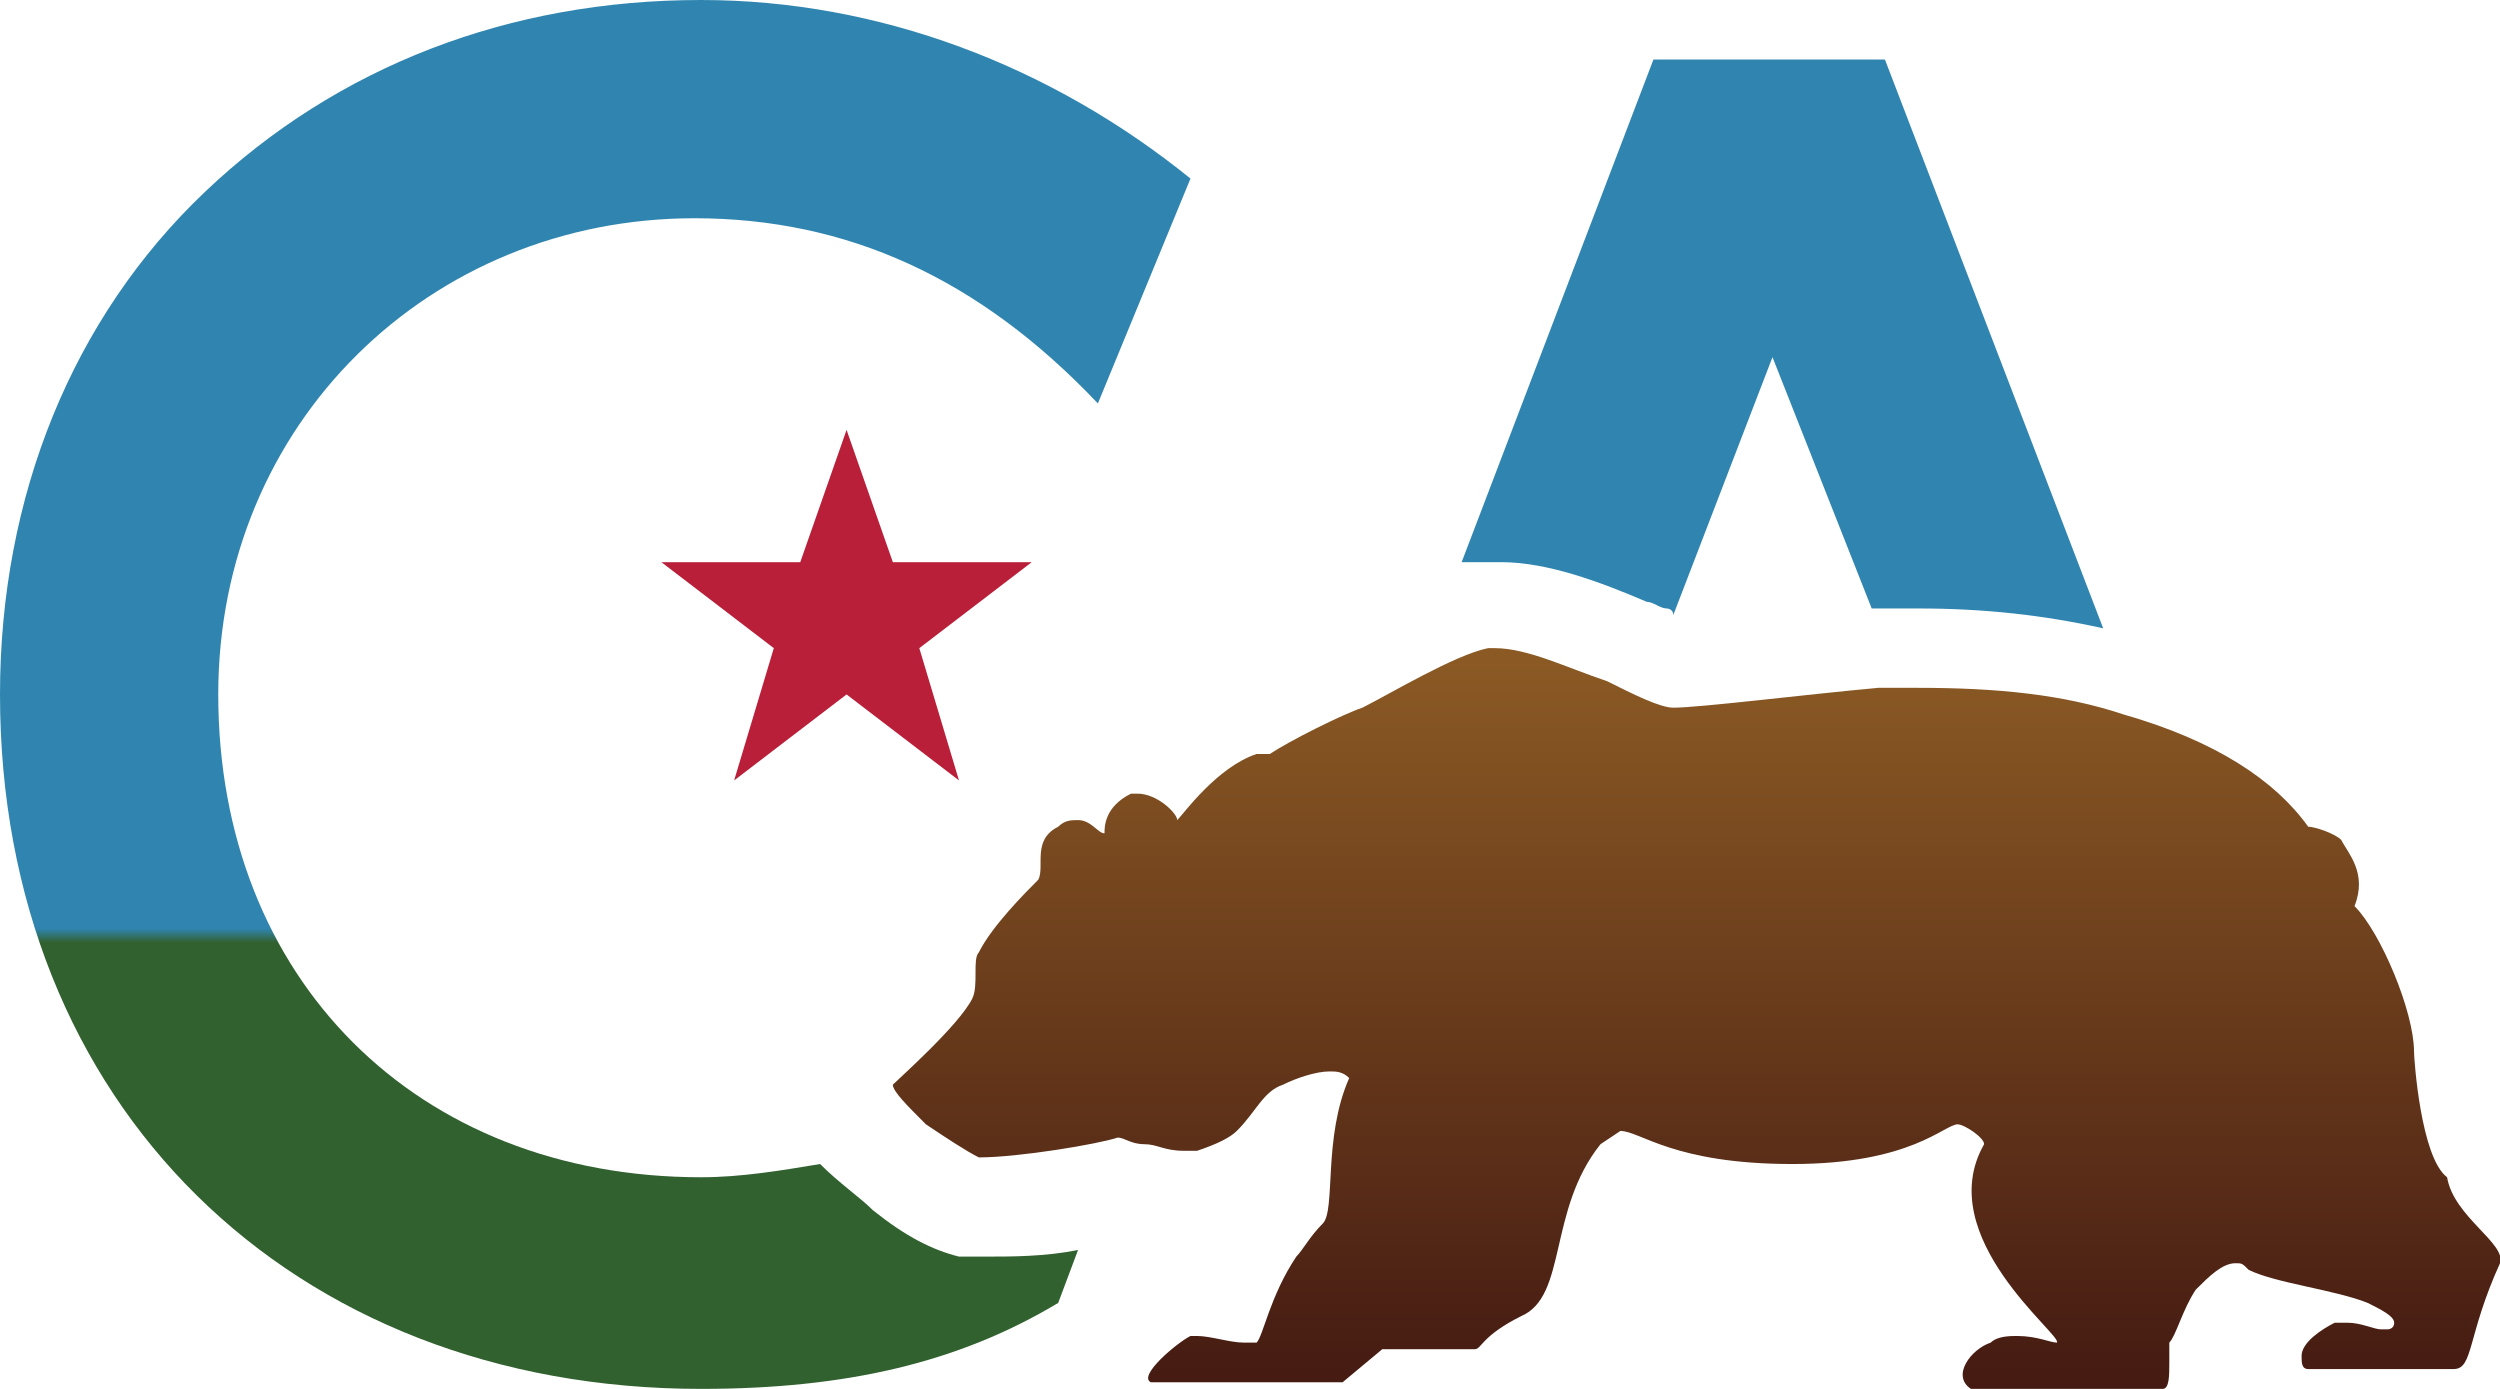
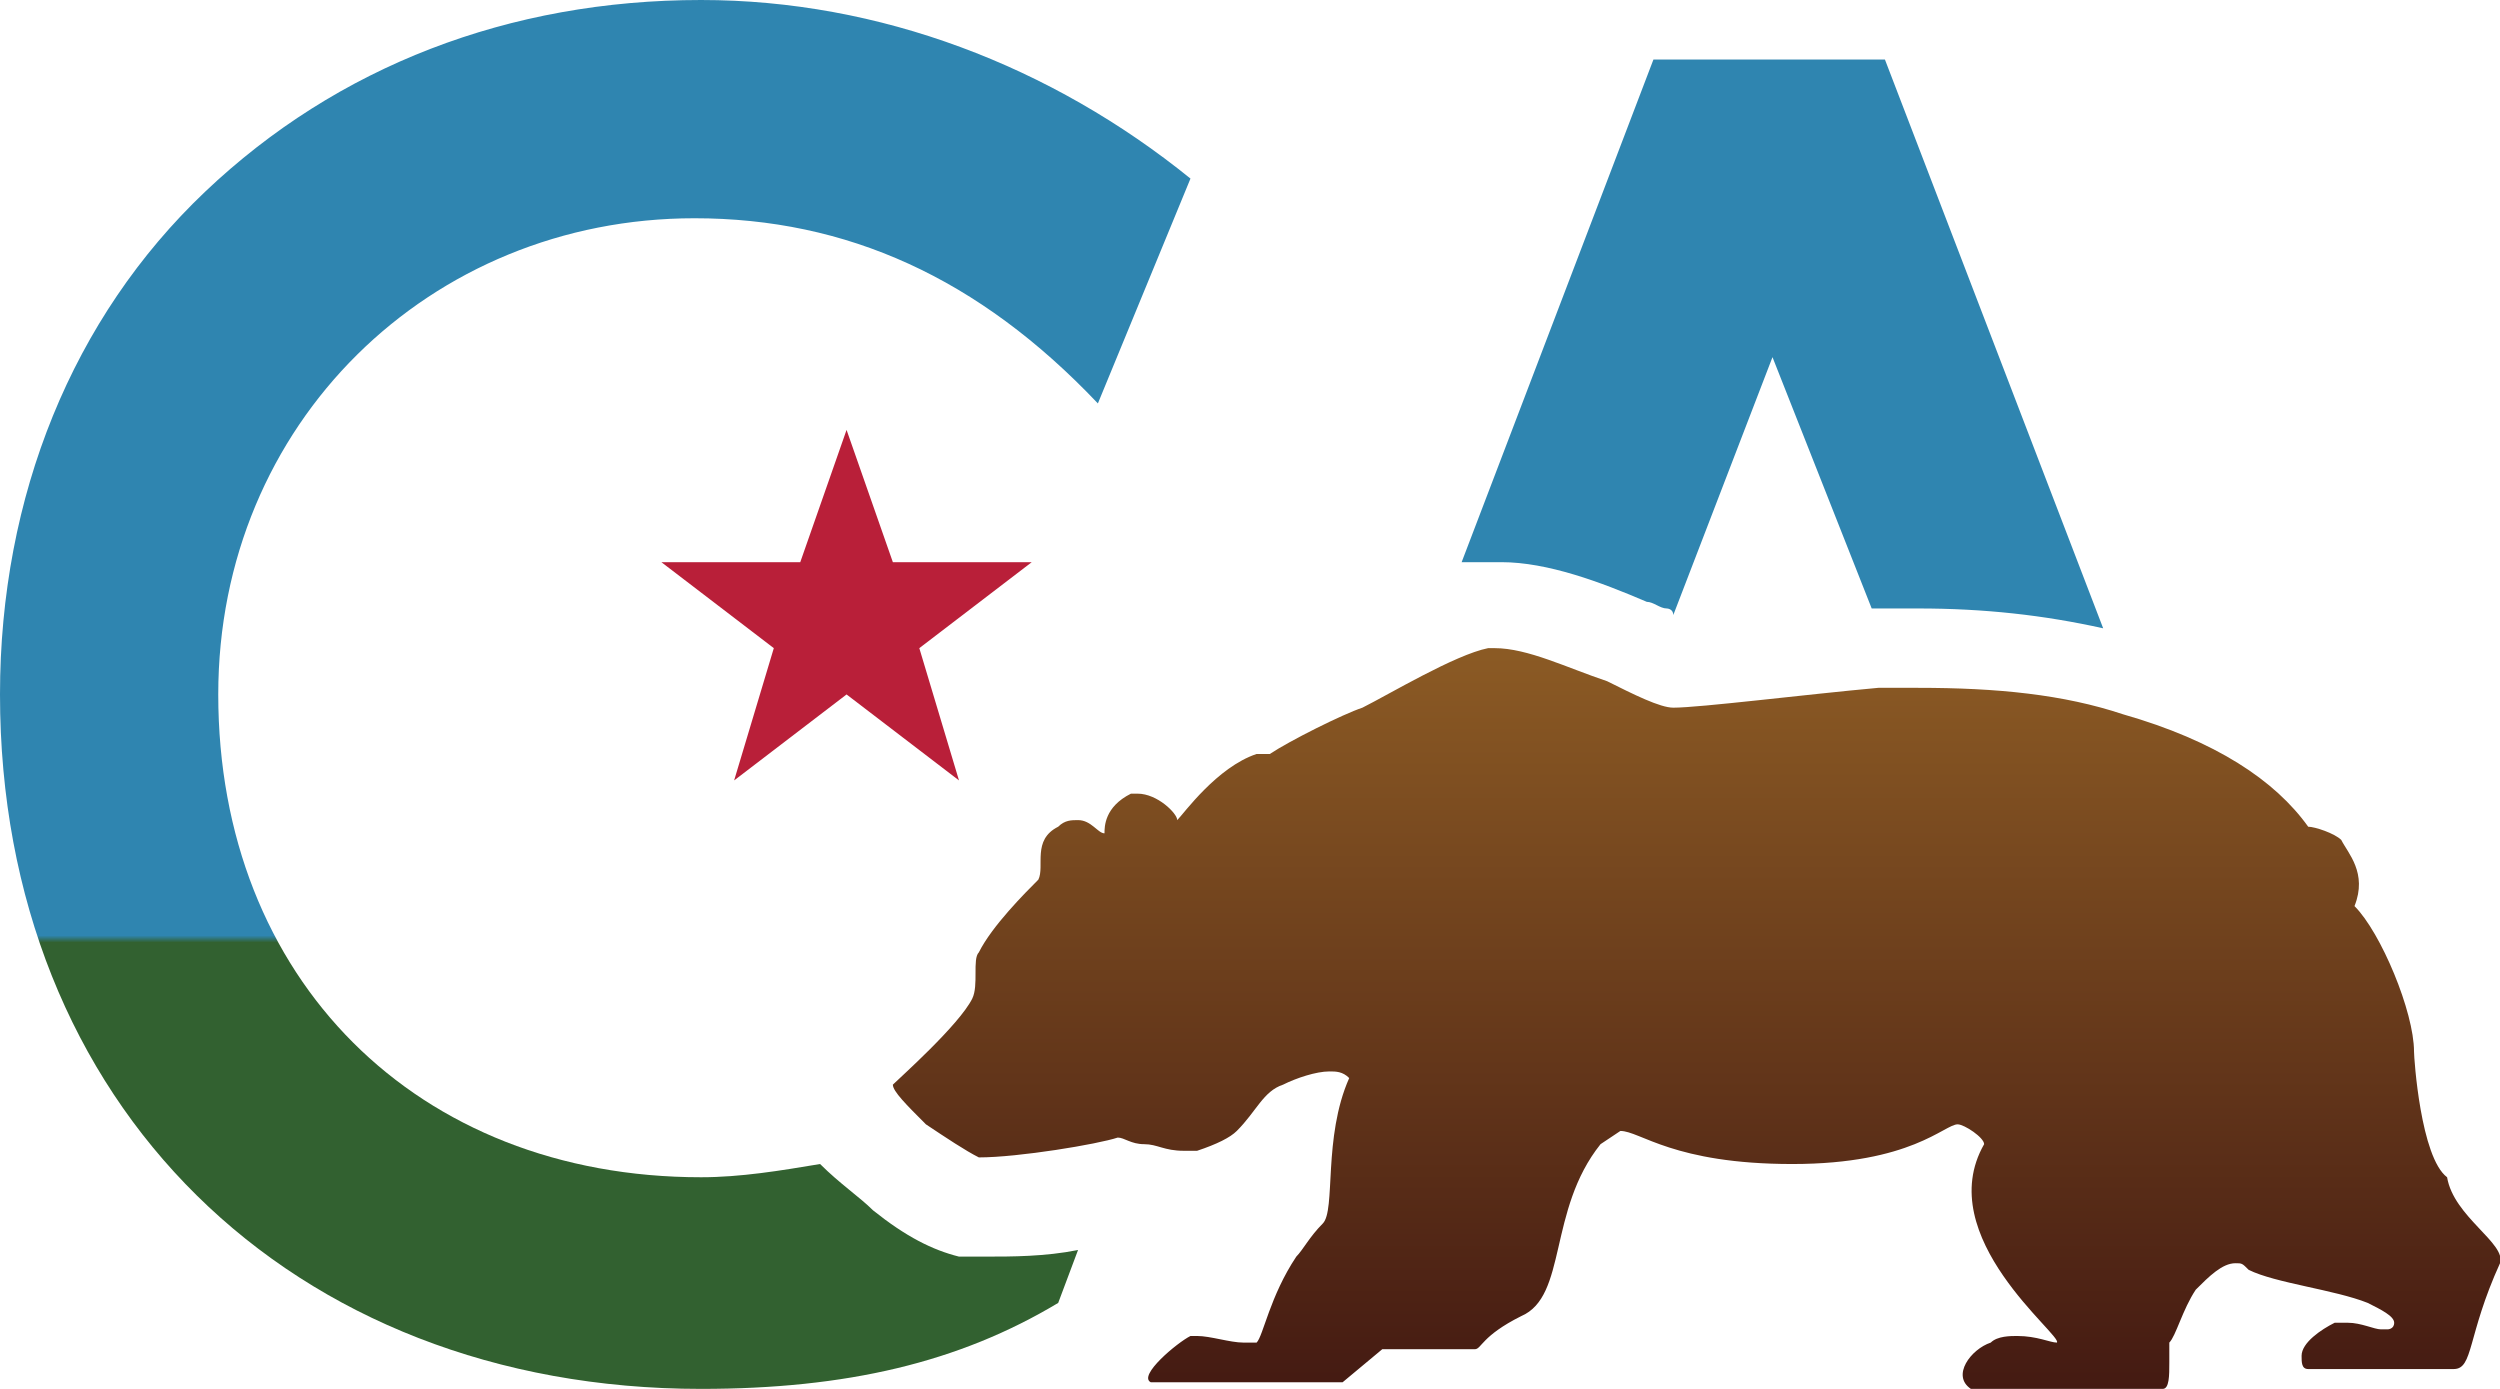
<svg xmlns="http://www.w3.org/2000/svg" viewBox="0 15 378 210">
  <defs>
    <linearGradient id="grad0" gradientUnits="userSpaceOnUse" x2="0" y2="210">
-       <stop offset="74%" stop-color="#2f85b0" />
+       <stop offset="74.5%" stop-color="#2f85b0" />
      <stop offset="75%" stop-color="#326130" />
    </linearGradient>
    <linearGradient id="grad1" gradientUnits="userSpaceOnUse" y1="114" x2="0" y2="225">
      <stop offset="0" stop-color="#8B5A24" />
      <stop offset="1" stop-color="#441A12" />
    </linearGradient>
  </defs>
  <path fill="#B91F39" d="M135 100l-7 -20l-7 20h-21l17 13l-6 20l17 -13l17 13l-6 -20l17 -13h-21Z" />
  <g fill="url(#grad0)">
    <path d="M106 225c22 0 39-4 54-13l3-8c-5 1-10 1-14 1h-2l-2 0c-4-1-8-3-13-7c-2-2-5-4-8-7c-6 1-12 2-18 2c-43 0-73-30-73-73c0-41 32-72 72-72c23 0 43 9 61 28l14 -34c-21-17-47-27-74-27c-29 0-55 10-75 29C11 63 0 90 0 120C0 182 44 225 106 225z" />
    <path d="M223 100c2 0 3 0 4 0c7 0 15 3 22 6c1 0 2 1 3 1c0 0 1 0 1 1l15-39l15 38c1 0 1 0 2 0c1 0 3 0 4 0c0 0 1 0 1 0c10 0 19 1 28 3l-33-86h-35l-29 76Z" />
  </g>
  <path fill="url(#grad1)" d="M365 174c0-6-5-18-9-22c2-5-1-8-2-10c-1-1-4-2-5-2c-5-7-14-13-28-17c-9-3-19-4-31-4c-1 0-1 0-2 0c-1 0-2 0-4 0c-11 1-27 3-31 3c-2 0-6-2-10-4c-6-2-12-5-17-5c-1 0-1 0-1 0c-5 1-15 7-19 9c-3 1-11 5-14 7c-1 0-2 0-2 0c-6 2-11 9-12 10c0-1-3-4-6-4c0 0-1 0-1 0c-4 2-4 5-4 6c-1 0-2-2-4-2c-1 0-2 0-3 1c-4 2-2 6-3 8c-2 2-7 7-9 11c-1 1 0 5-1 7c-2 4-11 12-12 13c0 1 2 3 5 6c3 2 6 4 8 5c6 0 18-2 21-3c1 0 2 1 4 1c2 0 3 1 6 1c1 0 1 0 2 0c3-1 5-2 6-3c3-3 4-6 7-7c2-1 5-2 7-2c1 0 2 0 3 1C200 187 202 198 200 200c-2 2-3 4-4 5c-4 6-5 12-6 13c-1 0-1 0-2 0c-2 0-5-1-7-1c-1 0-1 0-1 0c-2 1-8 6-6 7c1 0 10 0 20 0h9c0 0 6-5 6-5h14c1 0 1-2 7-5c7-3 4-16 12-26c0 0 3-2 3-2c3 0 8 5 26 5c18 0 23-6 25-6c1 0 4 2 4 3c-8 14 12 29 11 30c-1 0-3-1-6-1c-1 0-3 0-4 1c-3 1-6 5-3 7c1 0 9 0 17 0c5 0 9 0 12 0c1 0 1-2 1-4c0-1 0-2 0-3c1-1 2-5 4-8c2-2 4-4 6-4c1 0 1 0 2 1c4 2 13 3 18 5c2 1 4 2 4 3c0 1-1 1-1 1c0 0-1 0-1 0c-1 0-3-1-5-1c-1 0-2 0-2 0c-2 1-5 3-5 5c0 1 0 2 1 2h22c3 0 2-5 7-16c1-3-7-7-8-13C366 190 365 175 365 174z" />
</svg>
